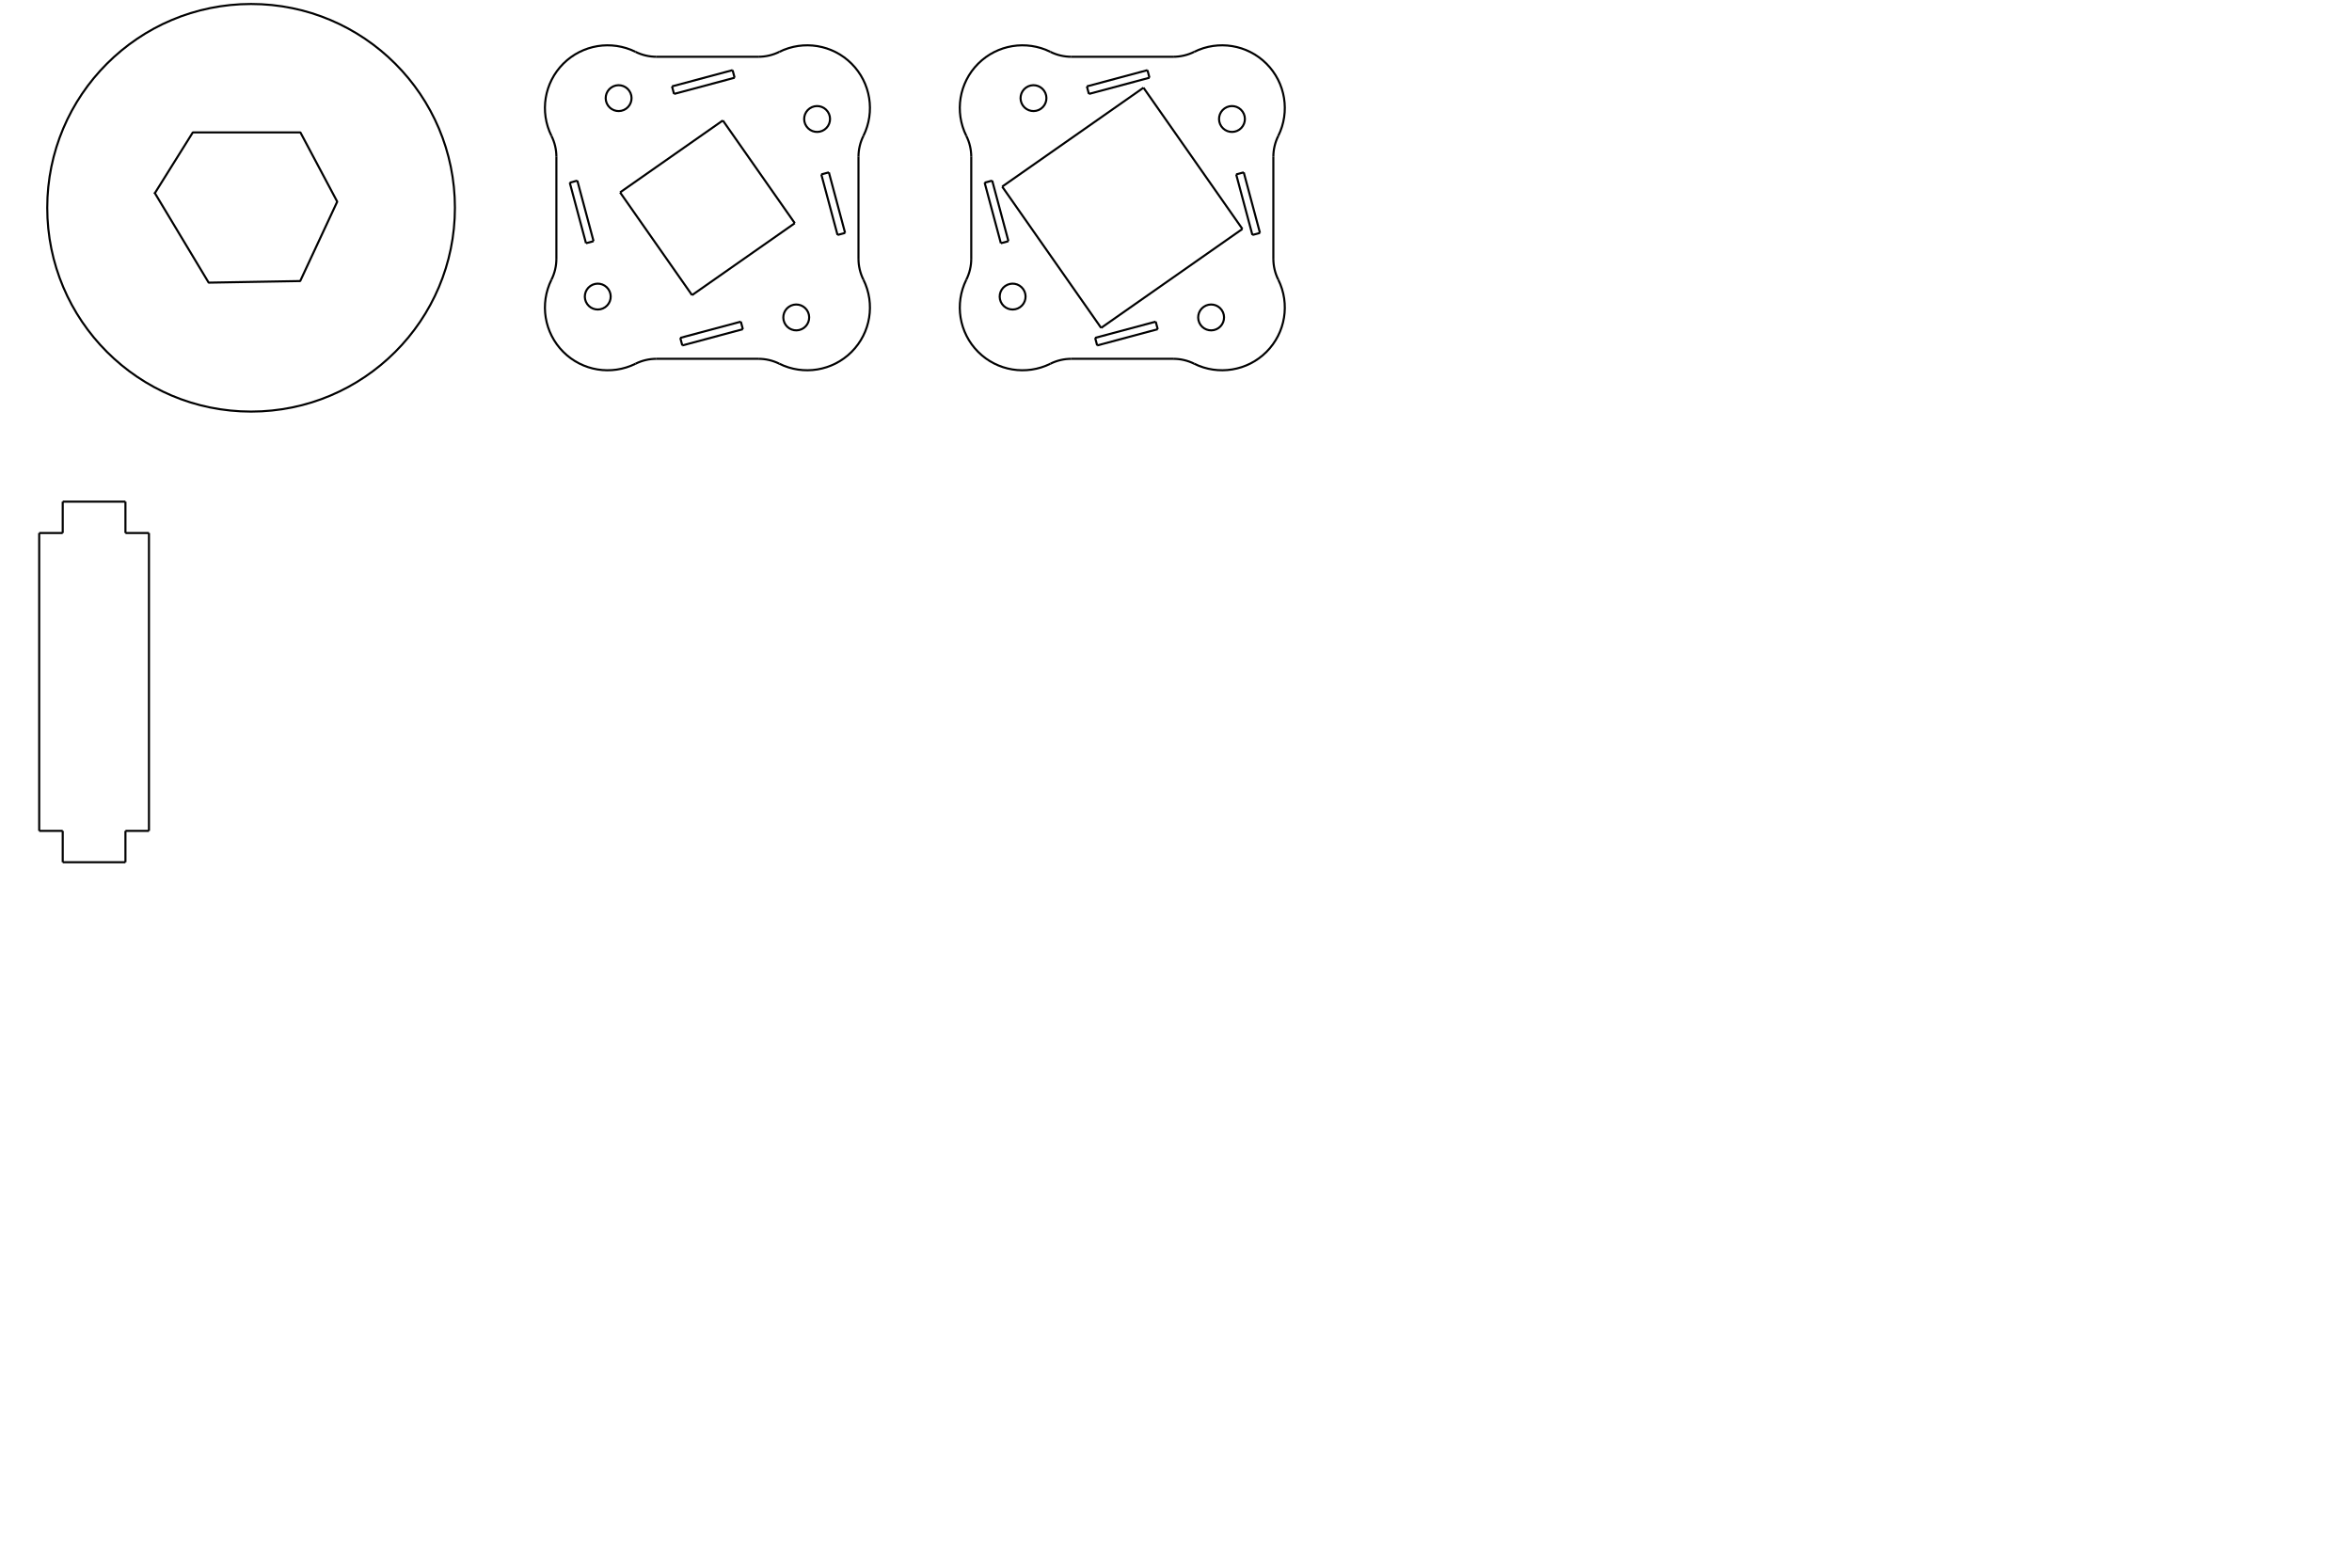
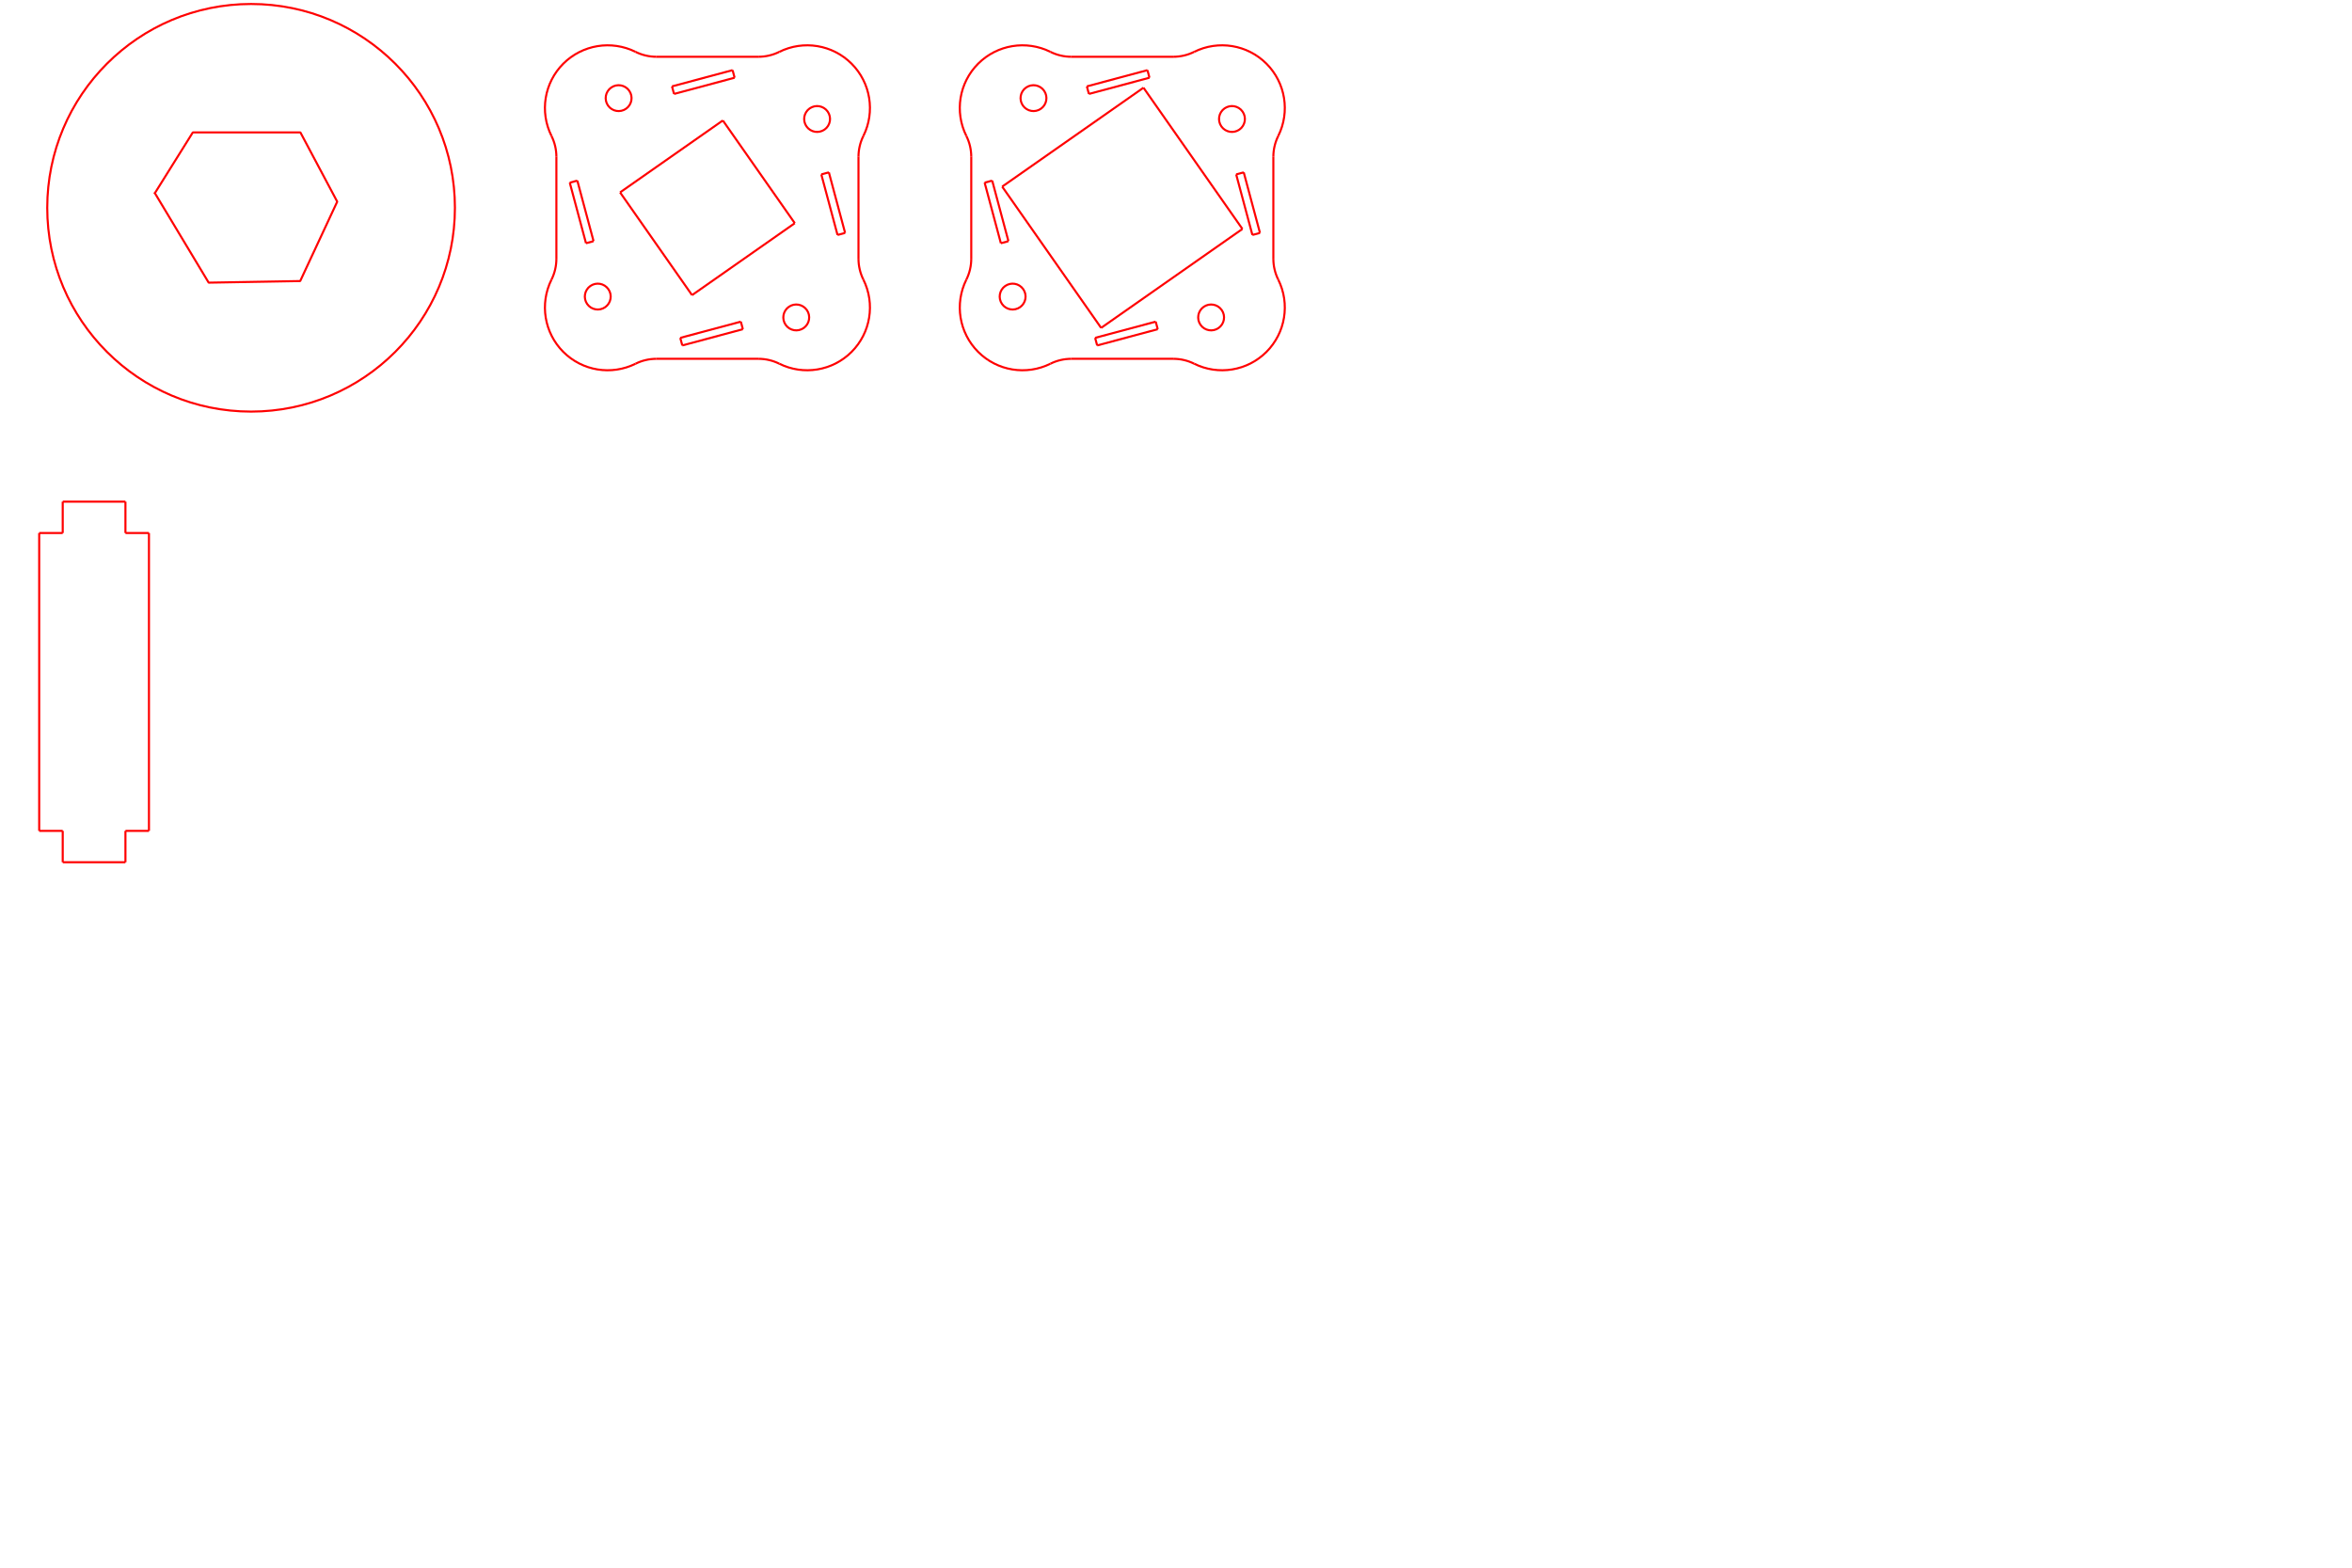
<svg xmlns="http://www.w3.org/2000/svg" width="300mm" height="200mm" viewBox="0 0 300 200" version="1.1" id="svg950">
  <defs id="defs944">
    <marker style="overflow:visible" refY="0.0" refX="0.0" orient="auto" id="DistanceX">
      <path id="path2623" style="stroke:#000000; stroke-width:0.5" d="M 3,-3 L -3,3 M 0,-5 L  0,5" />
    </marker>
    <pattern y="0" x="0" width="8" patternUnits="userSpaceOnUse" id="Hatch" height="8">
      <path id="path2626" stroke-width="0.25" stroke="#000000" linecap="square" d="M8 4 l-4,4" />
      <path id="path2628" stroke-width="0.25" stroke="#000000" linecap="square" d="M6 2 l-4,4" />
      <path id="path2630" stroke-width="0.25" stroke="#000000" linecap="square" d="M4 0 l-4,4" />
    </pattern>
    <symbol id="*MODEL_SPACE" />
    <symbol id="*PAPER_SPACE" />
    <marker style="overflow:visible" refY="0.0" refX="0.0" orient="auto" id="DistanceX-3">
      <path id="path2727" style="stroke:#000000; stroke-width:0.5" d="M 3,-3 L -3,3 M 0,-5 L  0,5" />
    </marker>
    <pattern y="0" x="0" width="8" patternUnits="userSpaceOnUse" id="Hatch-6" height="8">
      <path id="path2730" stroke-width="0.25" stroke="#000000" linecap="square" d="M8 4 l-4,4" />
      <path id="path2732" stroke-width="0.25" stroke="#000000" linecap="square" d="M6 2 l-4,4" />
      <path id="path2734" stroke-width="0.25" stroke="#000000" linecap="square" d="M4 0 l-4,4" />
    </pattern>
    <symbol id="*MODEL_SPACE-7" />
    <symbol id="*PAPER_SPACE-5" />
    <marker style="overflow:visible" refY="0.0" refX="0.0" orient="auto" id="DistanceX-35">
      <path id="path2837" style="stroke:#000000; stroke-width:0.5" d="M 3,-3 L -3,3 M 0,-5 L  0,5" />
    </marker>
    <pattern y="0" x="0" width="8" patternUnits="userSpaceOnUse" id="Hatch-62" height="8">
      <path id="path2840" stroke-width="0.25" stroke="#000000" linecap="square" d="M8 4 l-4,4" />
      <path id="path2842" stroke-width="0.25" stroke="#000000" linecap="square" d="M6 2 l-4,4" />
      <path id="path2844" stroke-width="0.25" stroke="#000000" linecap="square" d="M4 0 l-4,4" />
    </pattern>
    <symbol id="*MODEL_SPACE-9" />
    <symbol id="*PAPER_SPACE-1" />
    <marker style="overflow:visible" refY="0.0" refX="0.0" orient="auto" id="DistanceX-9">
      <path id="path5253" style="stroke:#000000; stroke-width:0.5" d="M 3,-3 L -3,3 M 0,-5 L  0,5" />
    </marker>
    <pattern y="0" x="0" width="8" patternUnits="userSpaceOnUse" id="Hatch-2" height="8">
      <path id="path5256" stroke-width="0.25" stroke="#000000" linecap="square" d="M8 4 l-4,4" />
      <path id="path5258" stroke-width="0.25" stroke="#000000" linecap="square" d="M6 2 l-4,4" />
      <path id="path5260" stroke-width="0.25" stroke="#000000" linecap="square" d="M4 0 l-4,4" />
    </pattern>
    <symbol id="*MODEL_SPACE-0" />
    <symbol id="*PAPER_SPACE-2" />
    <marker style="overflow:visible" refY="0.0" refX="0.0" orient="auto" id="DistanceX-37">
      <path id="path5393" style="stroke:#000000; stroke-width:0.5" d="M 3,-3 L -3,3 M 0,-5 L  0,5" />
    </marker>
    <pattern y="0" x="0" width="8" patternUnits="userSpaceOnUse" id="Hatch-5" height="8">
      <path id="path5396" stroke-width="0.25" stroke="#000000" linecap="square" d="M8 4 l-4,4" />
      <path id="path5398" stroke-width="0.25" stroke="#000000" linecap="square" d="M6 2 l-4,4" />
      <path id="path5400" stroke-width="0.25" stroke="#000000" linecap="square" d="M4 0 l-4,4" />
    </pattern>
    <symbol id="*MODEL_SPACE-92" />
    <symbol id="*PAPER_SPACE-28" />
  </defs>
  <g id="layer1" transform="translate(0,-97)">
-     <g transform="matrix(-0.216734,0.1517588,0.1517588,0.216734,101.7515,-118.9442)" id="g1609">
-       <path id="path20" style="fill:none;stroke:#000000" d="m 539.616,651.93 a 22.677,22.677 0 0 0 6.906,-7.725" />
-       <path id="path22" style="fill:none;stroke:#000000" d="m 602.972,654.155 a 30.236,30.236 0 0 0 -56.448,-9.953" />
-       <path id="path24" style="fill:none;stroke:#000000" d="m 602.972,654.156 a 22.677,22.677 0 0 0 3.847,9.622" />
-       <path id="path26" style="fill:none;stroke:#000000" d="M 634.998,704.028 606.818,663.78" />
-       <path id="path28" style="fill:none;stroke:#000000" d="m 539.618,651.931 -40.248,28.18" />
-       <path id="path30" style="fill:none;stroke:#000000" d="m 489.747,683.957 a 22.677,22.677 0 0 0 9.621,-3.847" />
-       <path id="path32" style="fill:none;stroke:#000000" d="m 489.746,683.957 a 30.236,30.236 0 0 0 -9.953,56.448" />
-       <path id="path34" style="fill:none;stroke:#000000" d="m 487.521,747.312 a 22.677,22.677 0 0 0 -7.725,-6.906" />
-       <path id="path36" style="fill:none;stroke:#000000" d="m 487.521,747.312 28.18,40.248" />
-       <path id="path38" style="fill:none;stroke:#000000" d="m 519.548,797.181 a 22.677,22.677 0 0 0 -3.847,-9.621" />
-       <path id="path40" style="fill:none;stroke:#000000" d="m 519.548,797.181 a 30.236,30.236 0 0 0 56.448,9.953" />
-       <path id="path42" style="fill:none;stroke:#000000" d="m 582.903,799.409 a 22.677,22.677 0 0 0 -6.906,7.726" />
-       <path id="path44" style="fill:none;stroke:#000000" d="m 582.901,799.409 40.248,-28.182" />
-       <path id="path46" style="fill:none;stroke:#000000" d="m 632.773,767.38 a 22.677,22.677 0 0 0 -9.621,3.847" />
-       <path id="path48" style="fill:none;stroke:#000000" d="m 632.774,767.381 a 30.236,30.236 0 0 0 9.953,-56.448" />
-       <path id="path50" style="fill:none;stroke:#000000" d="m 634.999,704.026 a 22.677,22.677 0 0 0 7.726,6.906" />
-       <path id="path52" style="fill:none;stroke:#000000" d="M 591.496,755.906 H 531.024" />
-       <path id="path54" style="fill:none;stroke:#000000" d="M 531.024,755.906 V 695.433" />
-       <path id="path56" style="fill:none;stroke:#000000" d="m 531.024,695.433 h 60.472" />
-       <path id="path58" style="fill:none;stroke:#000000" d="m 591.496,695.433 v 60.472" />
-       <path id="path60" style="fill:none;stroke:#000000" d="m 609.256,773.084 -28.411,10.341" />
-       <path id="path62" style="fill:none;stroke:#000000" d="m 580.845,783.425 -1.293,-3.552" />
-       <path id="path64" style="fill:none;stroke:#000000" d="M 579.553,779.874 607.963,769.533" />
-       <path id="path66" style="fill:none;stroke:#000000" d="m 607.963,769.533 1.293,3.552" />
-       <path id="path68" style="fill:none;stroke:#000000" d="m 542.967,671.463 -28.411,10.345" />
-       <path id="path70" style="fill:none;stroke:#000000" d="m 514.556,681.808 -1.293,-3.553" />
-       <path id="path72" style="fill:none;stroke:#000000" d="m 513.264,678.255 28.411,-10.341" />
-       <path id="path74" style="fill:none;stroke:#000000" d="m 541.674,667.914 1.293,3.549" />
-       <path id="path76" style="fill:none;stroke:#000000" d="m 507.054,743.962 10.345,28.412" />
-       <path id="path78" style="fill:none;stroke:#000000" d="m 517.398,772.374 -3.553,1.293" />
-       <path id="path80" style="fill:none;stroke:#000000" d="m 513.846,773.667 -10.341,-28.413" />
-       <path id="path82" style="fill:none;stroke:#000000" d="m 503.505,745.254 3.549,-1.292" />
-       <path id="path84" style="fill:none;stroke:#000000" d="M 615.466,707.376 605.121,678.966" />
-       <path id="path86" style="fill:none;stroke:#000000" d="m 605.121,678.966 3.553,-1.293" />
-       <path id="path88" style="fill:none;stroke:#000000" d="m 608.674,677.673 10.341,28.411" />
-       <path id="path90" style="fill:none;stroke:#000000" d="m 619.015,706.084 -3.549,1.293" />
-       <path id="path92" style="fill:none;stroke:#000000" d="m 635.361,730.416 a 6.236,6.236 0 1 0 -12.472,0 6.236,6.236 0 1 0 12.472,0 z" />
-       <path id="path94" style="fill:none;stroke:#000000" d="m 572.243,657.804 a 6.236,6.236 0 1 0 -12.472,0 6.236,6.236 0 1 0 12.472,0 z" />
-       <path id="path96" style="fill:none;stroke:#000000" d="m 499.631,720.922 a 6.236,6.236 0 1 0 -12.472,0 6.236,6.236 0 1 0 12.472,0 z" />
-       <path id="path98" style="fill:none;stroke:#000000" d="m 562.749,793.535 a 6.236,6.236 0 1 0 -12.472,0 6.236,6.236 0 1 0 12.472,0 z" />
+     <g transform="matrix(-0.216734,0.1517588,0.1517588,0.216734,101.7515,-118.9442)" id="g1609" style="fill:none;fill-opacity:1;stroke:#ff0000;stroke-opacity:1">
+       <path id="path20" style="fill:none;stroke:#ff0000;fill-opacity:1;stroke-opacity:1" d="m 539.616,651.93 a 22.677,22.677 0 0 0 6.906,-7.725" />
+       <path id="path22" style="fill:none;stroke:#ff0000;fill-opacity:1;stroke-opacity:1" d="m 602.972,654.155 a 30.236,30.236 0 0 0 -56.448,-9.953" />
+       <path id="path24" style="fill:none;stroke:#ff0000;fill-opacity:1;stroke-opacity:1" d="m 602.972,654.156 a 22.677,22.677 0 0 0 3.847,9.622" />
+       <path id="path26" style="fill:none;stroke:#ff0000;fill-opacity:1;stroke-opacity:1" d="M 634.998,704.028 606.818,663.78" />
+       <path id="path28" style="fill:none;stroke:#ff0000;fill-opacity:1;stroke-opacity:1" d="m 539.618,651.931 -40.248,28.18" />
+       <path id="path30" style="fill:none;stroke:#ff0000;fill-opacity:1;stroke-opacity:1" d="m 489.747,683.957 a 22.677,22.677 0 0 0 9.621,-3.847" />
+       <path id="path32" style="fill:none;stroke:#ff0000;fill-opacity:1;stroke-opacity:1" d="m 489.746,683.957 a 30.236,30.236 0 0 0 -9.953,56.448" />
+       <path id="path34" style="fill:none;stroke:#ff0000;fill-opacity:1;stroke-opacity:1" d="m 487.521,747.312 a 22.677,22.677 0 0 0 -7.725,-6.906" />
+       <path id="path36" style="fill:none;stroke:#ff0000;fill-opacity:1;stroke-opacity:1" d="m 487.521,747.312 28.18,40.248" />
+       <path id="path38" style="fill:none;stroke:#ff0000;fill-opacity:1;stroke-opacity:1" d="m 519.548,797.181 a 22.677,22.677 0 0 0 -3.847,-9.621" />
+       <path id="path40" style="fill:none;stroke:#ff0000;fill-opacity:1;stroke-opacity:1" d="m 519.548,797.181 a 30.236,30.236 0 0 0 56.448,9.953" />
+       <path id="path42" style="fill:none;stroke:#ff0000;fill-opacity:1;stroke-opacity:1" d="m 582.903,799.409 a 22.677,22.677 0 0 0 -6.906,7.726" />
+       <path id="path44" style="fill:none;stroke:#ff0000;fill-opacity:1;stroke-opacity:1" d="m 582.901,799.409 40.248,-28.182" />
+       <path id="path46" style="fill:none;stroke:#ff0000;fill-opacity:1;stroke-opacity:1" d="m 632.773,767.38 a 22.677,22.677 0 0 0 -9.621,3.847" />
+       <path id="path48" style="fill:none;stroke:#ff0000;fill-opacity:1;stroke-opacity:1" d="m 632.774,767.381 a 30.236,30.236 0 0 0 9.953,-56.448" />
+       <path id="path50" style="fill:none;stroke:#ff0000;fill-opacity:1;stroke-opacity:1" d="m 634.999,704.026 a 22.677,22.677 0 0 0 7.726,6.906" />
+       <path id="path52" style="fill:none;stroke:#ff0000;fill-opacity:1;stroke-opacity:1" d="M 591.496,755.906 H 531.024" />
+       <path id="path54" style="fill:none;stroke:#ff0000;fill-opacity:1;stroke-opacity:1" d="M 531.024,755.906 V 695.433" />
+       <path id="path56" style="fill:none;stroke:#ff0000;fill-opacity:1;stroke-opacity:1" d="m 531.024,695.433 h 60.472" />
+       <path id="path58" style="fill:none;stroke:#ff0000;fill-opacity:1;stroke-opacity:1" d="m 591.496,695.433 v 60.472" />
+       <path id="path60" style="fill:none;stroke:#ff0000;fill-opacity:1;stroke-opacity:1" d="m 609.256,773.084 -28.411,10.341" />
+       <path id="path62" style="fill:none;stroke:#ff0000;fill-opacity:1;stroke-opacity:1" d="m 580.845,783.425 -1.293,-3.552" />
+       <path id="path64" style="fill:none;stroke:#ff0000;fill-opacity:1;stroke-opacity:1" d="M 579.553,779.874 607.963,769.533" />
+       <path id="path66" style="fill:none;stroke:#ff0000;fill-opacity:1;stroke-opacity:1" d="m 607.963,769.533 1.293,3.552" />
+       <path id="path68" style="fill:none;stroke:#ff0000;fill-opacity:1;stroke-opacity:1" d="m 542.967,671.463 -28.411,10.345" />
+       <path id="path70" style="fill:none;stroke:#ff0000;fill-opacity:1;stroke-opacity:1" d="m 514.556,681.808 -1.293,-3.553" />
+       <path id="path72" style="fill:none;stroke:#ff0000;fill-opacity:1;stroke-opacity:1" d="m 513.264,678.255 28.411,-10.341" />
+       <path id="path74" style="fill:none;stroke:#ff0000;fill-opacity:1;stroke-opacity:1" d="m 541.674,667.914 1.293,3.549" />
+       <path id="path76" style="fill:none;stroke:#ff0000;fill-opacity:1;stroke-opacity:1" d="m 507.054,743.962 10.345,28.412" />
+       <path id="path78" style="fill:none;stroke:#ff0000;fill-opacity:1;stroke-opacity:1" d="m 517.398,772.374 -3.553,1.293" />
+       <path id="path80" style="fill:none;stroke:#ff0000;fill-opacity:1;stroke-opacity:1" d="m 513.846,773.667 -10.341,-28.413" />
+       <path id="path82" style="fill:none;stroke:#ff0000;fill-opacity:1;stroke-opacity:1" d="m 503.505,745.254 3.549,-1.292" />
+       <path id="path84" style="fill:none;stroke:#ff0000;fill-opacity:1;stroke-opacity:1" d="M 615.466,707.376 605.121,678.966" />
+       <path id="path86" style="fill:none;stroke:#ff0000;fill-opacity:1;stroke-opacity:1" d="m 605.121,678.966 3.553,-1.293" />
+       <path id="path88" style="fill:none;stroke:#ff0000;fill-opacity:1;stroke-opacity:1" d="m 608.674,677.673 10.341,28.411" />
+       <path id="path90" style="fill:none;stroke:#ff0000;fill-opacity:1;stroke-opacity:1" d="m 619.015,706.084 -3.549,1.293" />
+       <path id="path92" style="fill:none;stroke:#ff0000;fill-opacity:1;stroke-opacity:1" d="m 635.361,730.416 a 6.236,6.236 0 1 0 -12.472,0 6.236,6.236 0 1 0 12.472,0 z" />
+       <path id="path94" style="fill:none;stroke:#ff0000;fill-opacity:1;stroke-opacity:1" d="m 572.243,657.804 a 6.236,6.236 0 1 0 -12.472,0 6.236,6.236 0 1 0 12.472,0 z" />
+       <path id="path96" style="fill:none;stroke:#ff0000;fill-opacity:1;stroke-opacity:1" d="m 499.631,720.922 a 6.236,6.236 0 1 0 -12.472,0 6.236,6.236 0 1 0 12.472,0 z" />
+       <path id="path98" style="fill:none;stroke:#ff0000;fill-opacity:1;stroke-opacity:1" d="m 562.749,793.535 a 6.236,6.236 0 1 0 -12.472,0 6.236,6.236 0 1 0 12.472,0 z" />
    </g>
-     <g transform="matrix(-0.216734,0.1517588,0.1517588,0.216734,154.6682,-118.9442)" id="g2465">
-       <path id="path1788" style="fill:none;stroke:#000000" d="m 539.616,651.93 a 22.677,22.677 0 0 0 6.906,-7.725" />
-       <path id="path1790" style="fill:none;stroke:#000000" d="m 602.972,654.155 a 30.236,30.236 0 0 0 -56.448,-9.953" />
-       <path id="path1792" style="fill:none;stroke:#000000" d="m 602.972,654.156 a 22.677,22.677 0 0 0 3.847,9.622" />
-       <path id="path1794" style="fill:none;stroke:#000000" d="M 634.998,704.028 606.818,663.78" />
-       <path id="path1796" style="fill:none;stroke:#000000" d="m 539.618,651.931 -40.248,28.18" />
-       <path id="path1798" style="fill:none;stroke:#000000" d="m 489.747,683.957 a 22.677,22.677 0 0 0 9.621,-3.847" />
-       <path id="path1800" style="fill:none;stroke:#000000" d="m 489.746,683.957 a 30.236,30.236 0 0 0 -9.953,56.448" />
-       <path id="path1802" style="fill:none;stroke:#000000" d="m 487.521,747.312 a 22.677,22.677 0 0 0 -7.725,-6.906" />
-       <path id="path1804" style="fill:none;stroke:#000000" d="m 487.521,747.312 28.18,40.248" />
-       <path id="path1806" style="fill:none;stroke:#000000" d="m 519.548,797.181 a 22.677,22.677 0 0 0 -3.847,-9.621" />
-       <path id="path1808" style="fill:none;stroke:#000000" d="m 519.548,797.181 a 30.236,30.236 0 0 0 56.448,9.953" />
-       <path id="path1810" style="fill:none;stroke:#000000" d="m 582.903,799.409 a 22.677,22.677 0 0 0 -6.906,7.726" />
-       <path id="path1812" style="fill:none;stroke:#000000" d="m 582.901,799.409 40.248,-28.182" />
-       <path id="path1814" style="fill:none;stroke:#000000" d="m 632.773,767.38 a 22.677,22.677 0 0 0 -9.621,3.847" />
-       <path id="path1816" style="fill:none;stroke:#000000" d="m 632.774,767.381 a 30.236,30.236 0 0 0 9.953,-56.448" />
-       <path id="path1818" style="fill:none;stroke:#000000" d="m 634.999,704.026 a 22.677,22.677 0 0 0 7.726,6.906" />
-       <path id="path1820" style="fill:none;stroke:#000000" d="M 602.835,767.244 H 519.685" />
-       <path id="path1822" style="fill:none;stroke:#000000" d="m 519.685,767.244 v -83.15" />
-       <path id="path1824" style="fill:none;stroke:#000000" d="m 519.685,684.094 h 83.15" />
-       <path id="path1826" style="fill:none;stroke:#000000" d="m 602.835,684.094 v 83.15" />
-       <path id="path1828" style="fill:none;stroke:#000000" d="m 609.256,773.084 -28.411,10.341" />
-       <path id="path1830" style="fill:none;stroke:#000000" d="m 580.845,783.425 -1.293,-3.552" />
-       <path id="path1832" style="fill:none;stroke:#000000" d="M 579.553,779.874 607.963,769.533" />
-       <path id="path1834" style="fill:none;stroke:#000000" d="m 607.963,769.533 1.293,3.552" />
-       <path id="path1836" style="fill:none;stroke:#000000" d="m 542.967,671.463 -28.411,10.345" />
-       <path id="path1838" style="fill:none;stroke:#000000" d="m 514.556,681.808 -1.293,-3.553" />
-       <path id="path1840" style="fill:none;stroke:#000000" d="m 513.264,678.255 28.411,-10.341" />
-       <path id="path1842" style="fill:none;stroke:#000000" d="m 541.674,667.914 1.293,3.549" />
-       <path id="path1844" style="fill:none;stroke:#000000" d="m 507.054,743.962 10.345,28.412" />
-       <path id="path1846" style="fill:none;stroke:#000000" d="m 517.398,772.374 -3.553,1.293" />
-       <path id="path1848" style="fill:none;stroke:#000000" d="m 513.846,773.667 -10.341,-28.413" />
-       <path id="path1850" style="fill:none;stroke:#000000" d="m 503.505,745.254 3.549,-1.292" />
-       <path id="path1852" style="fill:none;stroke:#000000" d="M 615.466,707.376 605.121,678.966" />
-       <path id="path1854" style="fill:none;stroke:#000000" d="m 605.121,678.966 3.553,-1.293" />
-       <path id="path1856" style="fill:none;stroke:#000000" d="m 608.674,677.673 10.341,28.411" />
-       <path id="path1858" style="fill:none;stroke:#000000" d="m 619.015,706.084 -3.549,1.293" />
-       <path id="path1860" style="fill:none;stroke:#000000" d="m 635.361,730.416 a 6.236,6.236 0 1 0 -12.472,0 6.236,6.236 0 1 0 12.472,0 z" />
-       <path id="path1862" style="fill:none;stroke:#000000" d="m 572.243,657.804 a 6.236,6.236 0 1 0 -12.472,0 6.236,6.236 0 1 0 12.472,0 z" />
-       <path id="path1864" style="fill:none;stroke:#000000" d="m 499.631,720.922 a 6.236,6.236 0 1 0 -12.472,0 6.236,6.236 0 1 0 12.472,0 z" />
-       <path id="path1866" style="fill:none;stroke:#000000" d="m 562.749,793.535 a 6.236,6.236 0 1 0 -12.472,0 6.236,6.236 0 1 0 12.472,0 z" />
+     <g transform="matrix(-0.216734,0.1517588,0.1517588,0.216734,154.6682,-118.9442)" id="g2465" style="fill:none;fill-opacity:1;stroke:#ff0000;stroke-opacity:1">
+       <path id="path1788" style="fill:none;stroke:#ff0000;fill-opacity:1;stroke-opacity:1" d="m 539.616,651.93 a 22.677,22.677 0 0 0 6.906,-7.725" />
+       <path id="path1790" style="fill:none;stroke:#ff0000;fill-opacity:1;stroke-opacity:1" d="m 602.972,654.155 a 30.236,30.236 0 0 0 -56.448,-9.953" />
+       <path id="path1792" style="fill:none;stroke:#ff0000;fill-opacity:1;stroke-opacity:1" d="m 602.972,654.156 a 22.677,22.677 0 0 0 3.847,9.622" />
+       <path id="path1794" style="fill:none;stroke:#ff0000;fill-opacity:1;stroke-opacity:1" d="M 634.998,704.028 606.818,663.78" />
+       <path id="path1796" style="fill:none;stroke:#ff0000;fill-opacity:1;stroke-opacity:1" d="m 539.618,651.931 -40.248,28.18" />
+       <path id="path1798" style="fill:none;stroke:#ff0000;fill-opacity:1;stroke-opacity:1" d="m 489.747,683.957 a 22.677,22.677 0 0 0 9.621,-3.847" />
+       <path id="path1800" style="fill:none;stroke:#ff0000;fill-opacity:1;stroke-opacity:1" d="m 489.746,683.957 a 30.236,30.236 0 0 0 -9.953,56.448" />
+       <path id="path1802" style="fill:none;stroke:#ff0000;fill-opacity:1;stroke-opacity:1" d="m 487.521,747.312 a 22.677,22.677 0 0 0 -7.725,-6.906" />
+       <path id="path1804" style="fill:none;stroke:#ff0000;fill-opacity:1;stroke-opacity:1" d="m 487.521,747.312 28.18,40.248" />
+       <path id="path1806" style="fill:none;stroke:#ff0000;fill-opacity:1;stroke-opacity:1" d="m 519.548,797.181 a 22.677,22.677 0 0 0 -3.847,-9.621" />
+       <path id="path1808" style="fill:none;stroke:#ff0000;fill-opacity:1;stroke-opacity:1" d="m 519.548,797.181 a 30.236,30.236 0 0 0 56.448,9.953" />
+       <path id="path1810" style="fill:none;stroke:#ff0000;fill-opacity:1;stroke-opacity:1" d="m 582.903,799.409 a 22.677,22.677 0 0 0 -6.906,7.726" />
+       <path id="path1812" style="fill:none;stroke:#ff0000;fill-opacity:1;stroke-opacity:1" d="m 582.901,799.409 40.248,-28.182" />
+       <path id="path1814" style="fill:none;stroke:#ff0000;fill-opacity:1;stroke-opacity:1" d="m 632.773,767.38 a 22.677,22.677 0 0 0 -9.621,3.847" />
+       <path id="path1816" style="fill:none;stroke:#ff0000;fill-opacity:1;stroke-opacity:1" d="m 632.774,767.381 a 30.236,30.236 0 0 0 9.953,-56.448" />
+       <path id="path1818" style="fill:none;stroke:#ff0000;fill-opacity:1;stroke-opacity:1" d="m 634.999,704.026 a 22.677,22.677 0 0 0 7.726,6.906" />
+       <path id="path1820" style="fill:none;stroke:#ff0000;fill-opacity:1;stroke-opacity:1" d="M 602.835,767.244 H 519.685" />
+       <path id="path1822" style="fill:none;stroke:#ff0000;fill-opacity:1;stroke-opacity:1" d="m 519.685,767.244 v -83.15" />
+       <path id="path1824" style="fill:none;stroke:#ff0000;fill-opacity:1;stroke-opacity:1" d="m 519.685,684.094 h 83.15" />
+       <path id="path1826" style="fill:none;stroke:#ff0000;fill-opacity:1;stroke-opacity:1" d="m 602.835,684.094 v 83.15" />
+       <path id="path1828" style="fill:none;stroke:#ff0000;fill-opacity:1;stroke-opacity:1" d="m 609.256,773.084 -28.411,10.341" />
+       <path id="path1830" style="fill:none;stroke:#ff0000;fill-opacity:1;stroke-opacity:1" d="m 580.845,783.425 -1.293,-3.552" />
+       <path id="path1832" style="fill:none;stroke:#ff0000;fill-opacity:1;stroke-opacity:1" d="M 579.553,779.874 607.963,769.533" />
+       <path id="path1834" style="fill:none;stroke:#ff0000;fill-opacity:1;stroke-opacity:1" d="m 607.963,769.533 1.293,3.552" />
+       <path id="path1836" style="fill:none;stroke:#ff0000;fill-opacity:1;stroke-opacity:1" d="m 542.967,671.463 -28.411,10.345" />
+       <path id="path1838" style="fill:none;stroke:#ff0000;fill-opacity:1;stroke-opacity:1" d="m 514.556,681.808 -1.293,-3.553" />
+       <path id="path1840" style="fill:none;stroke:#ff0000;fill-opacity:1;stroke-opacity:1" d="m 513.264,678.255 28.411,-10.341" />
+       <path id="path1842" style="fill:none;stroke:#ff0000;fill-opacity:1;stroke-opacity:1" d="m 541.674,667.914 1.293,3.549" />
+       <path id="path1844" style="fill:none;stroke:#ff0000;fill-opacity:1;stroke-opacity:1" d="m 507.054,743.962 10.345,28.412" />
+       <path id="path1846" style="fill:none;stroke:#ff0000;fill-opacity:1;stroke-opacity:1" d="m 517.398,772.374 -3.553,1.293" />
+       <path id="path1848" style="fill:none;stroke:#ff0000;fill-opacity:1;stroke-opacity:1" d="m 513.846,773.667 -10.341,-28.413" />
+       <path id="path1850" style="fill:none;stroke:#ff0000;fill-opacity:1;stroke-opacity:1" d="m 503.505,745.254 3.549,-1.292" />
+       <path id="path1852" style="fill:none;stroke:#ff0000;fill-opacity:1;stroke-opacity:1" d="M 615.466,707.376 605.121,678.966" />
+       <path id="path1854" style="fill:none;stroke:#ff0000;fill-opacity:1;stroke-opacity:1" d="m 605.121,678.966 3.553,-1.293" />
+       <path id="path1856" style="fill:none;stroke:#ff0000;fill-opacity:1;stroke-opacity:1" d="m 608.674,677.673 10.341,28.411" />
+       <path id="path1858" style="fill:none;stroke:#ff0000;fill-opacity:1;stroke-opacity:1" d="m 619.015,706.084 -3.549,1.293" />
+       <path id="path1860" style="fill:none;stroke:#ff0000;fill-opacity:1;stroke-opacity:1" d="m 635.361,730.416 a 6.236,6.236 0 1 0 -12.472,0 6.236,6.236 0 1 0 12.472,0 z" />
+       <path id="path1862" style="fill:none;stroke:#ff0000;fill-opacity:1;stroke-opacity:1" d="m 572.243,657.804 a 6.236,6.236 0 1 0 -12.472,0 6.236,6.236 0 1 0 12.472,0 z" />
+       <path id="path1864" style="fill:none;stroke:#ff0000;fill-opacity:1;stroke-opacity:1" d="m 499.631,720.922 a 6.236,6.236 0 1 0 -12.472,0 6.236,6.236 0 1 0 12.472,0 z" />
+       <path id="path1866" style="fill:none;stroke:#ff0000;fill-opacity:1;stroke-opacity:1" d="m 562.749,793.535 a 6.236,6.236 0 1 0 -12.472,0 6.236,6.236 0 1 0 12.472,0 z" />
    </g>
-     <g transform="matrix(-0.1,0,0,0.1,180.5257,18.50892)" id="g1039">
-       <path style="font-style:normal;font-weight:400;font-size:medium;font-family:'Noto Sans';vector-effect:non-scaling-stroke;fill:none;fill-opacity:1;fill-rule:evenodd;stroke:#000000;stroke-width:1;stroke-linecap:square;stroke-linejoin:bevel;stroke-opacity:1" id="path50-2" d="m 1745,1050 c 0,143.594 -116.406,260 -260,260 -143.594,0 -260,-116.406 -260,-260 0,-143.594 116.406,-260 260,-260 143.594,0 260,116.406 260,260" />
-       <path style="font-style:normal;font-weight:400;font-size:medium;font-family:'Noto Sans';vector-effect:non-scaling-stroke;fill:none;fill-opacity:1;fill-rule:evenodd;stroke:#000000;stroke-width:1;stroke-linecap:square;stroke-linejoin:bevel;stroke-opacity:1" id="path66-7" d="m 1607.707,1031.294 -48.386,-77.435 h -137.233 l -46.965,88.33 47.227,101.28 116.732,2.038 68.626,-114.213" />
+     <g transform="matrix(-0.1,0,0,0.1,180.5257,18.50892)" id="g1039" style="fill:none;fill-opacity:1;stroke:#ff0000;stroke-opacity:1">
+       <path style="font-style:normal;font-weight:400;font-size:medium;font-family:'Noto Sans';vector-effect:non-scaling-stroke;fill:none;fill-opacity:1;fill-rule:evenodd;stroke:#ff0000;stroke-width:1;stroke-linecap:square;stroke-linejoin:bevel;stroke-opacity:1" id="path50-2" d="m 1745,1050 c 0,143.594 -116.406,260 -260,260 -143.594,0 -260,-116.406 -260,-260 0,-143.594 116.406,-260 260,-260 143.594,0 260,116.406 260,260" />
+       <path style="font-style:normal;font-weight:400;font-size:medium;font-family:'Noto Sans';vector-effect:non-scaling-stroke;fill:none;fill-opacity:1;fill-rule:evenodd;stroke:#ff0000;stroke-width:1;stroke-linecap:square;stroke-linejoin:bevel;stroke-opacity:1" id="path66-7" d="m 1607.707,1031.294 -48.386,-77.435 h -137.233 l -46.965,88.33 47.227,101.28 116.732,2.038 68.626,-114.213" />
    </g>
    <text xml:space="preserve" style="font-style:normal;font-variant:normal;font-weight:normal;font-stretch:normal;font-size:14px;line-height:100%;font-family:Overlock;-inkscape-font-specification:Overlock;letter-spacing:0px;word-spacing:0px;fill:#000000;fill-opacity:1;stroke:none;stroke-width:0.265;" x="-128.134" y="110.658" id="text4235">
      <tspan id="tspan4233" x="-128.134" y="112.241" style="stroke-width:0.265;font-size:14px;" />
    </text>
-     <text xml:space="preserve" style="font-style:normal;font-variant:normal;font-weight:normal;font-stretch:normal;font-size:16px;line-height:100%;font-family:Overlock;-inkscape-font-specification:Overlock;letter-spacing:0px;word-spacing:0px;fill:#000000;fill-opacity:1;stroke:none;stroke-width:0.265" x="-105.833" y="80.042" id="text4239">
-       <tspan id="tspan4237" x="-105.833" y="80.042" style="font-size:16px;stroke-width:0.265">for laser x-flipped!!</tspan>
+     <text xml:space="preserve" style="font-style:normal;font-variant:normal;font-weight:normal;font-stretch:normal;font-size:16px;line-height:100%;font-family:Overlock;-inkscape-font-specification:Overlock;letter-spacing:0px;word-spacing:0px;fill:#00ff00;fill-opacity:1;stroke:none;stroke-width:0.265;" x="-105.833" y="80.042" id="text4239">
+       <tspan id="tspan4237" x="-105.833" y="80.042" style="font-size:16px;stroke-width:0.265;fill:#00ff00;fill-opacity:1;">for laser x-flipped!!</tspan>
    </text>
    <g id="g5407" transform="matrix(0.2645833,0,0,0.2645833,-84.15486,-7.921374)" />
-     <g id="g5447" transform="matrix(0.2645833,0,0,0.2645833,-84.15486,-7.921374)">
-       <path id="path5445" style="fill:none;stroke:#000000" d="M 336.963,797.183 V 653.561 m 0,0 v 143.622 m 0,0 h 11.339 m -11.339,0 v 0 m 11.339,15.118 v -15.118 m 0,15.118 v -15.118 m 30.236,15.118 h -30.236 m 0,0 v 0 m 30.236,0 v -15.118 m 11.339,0 H 378.538 M 389.877,653.561 V 797.183 M 336.963,653.561 h 11.339 m -11.339,0 v 0 M 348.302,638.443 v 15.118 m 0,-15.118 v 15.118 M 378.538,638.443 h -30.236 m 0,0 v 0 m 30.236,0 v 15.118 m 11.339,0 h -11.339" />
+     <g id="g5447" transform="matrix(0.2645833,0,0,0.2645833,-84.15486,-7.921374)" style="fill:none;fill-opacity:1;stroke:#ff0000;stroke-opacity:1">
+       <path id="path5445" style="fill:none;stroke:#ff0000;fill-opacity:1;stroke-opacity:1" d="M 336.963,797.183 V 653.561 m 0,0 v 143.622 m 0,0 h 11.339 m -11.339,0 v 0 m 11.339,15.118 v -15.118 m 0,15.118 v -15.118 m 30.236,15.118 h -30.236 m 0,0 v 0 m 30.236,0 v -15.118 m 11.339,0 H 378.538 M 389.877,653.561 V 797.183 M 336.963,653.561 h 11.339 m -11.339,0 v 0 M 348.302,638.443 v 15.118 m 0,-15.118 v 15.118 M 378.538,638.443 h -30.236 m 0,0 v 0 m 30.236,0 v 15.118 m 11.339,0 h -11.339" />
    </g>
+     <text xml:space="preserve" style="font-style:normal;font-variant:normal;font-weight:normal;font-stretch:normal;font-size:6px;line-height:100%;font-family:Overlock;-inkscape-font-specification:Overlock;letter-spacing:0px;word-spacing:0px;fill:#00ff00;fill-opacity:1;stroke:none;stroke-width:0.265" x="-106.152" y="97.152" id="text855">
+       <tspan id="tspan853" x="-106.152" y="97.152" style="font-size:6px;fill:#00ff00;fill-opacity:1;stroke-width:0.265">material:</tspan>
+       <tspan x="-106.152" y="103.152" style="font-size:6px;fill:#00ff00;fill-opacity:1;stroke-width:0.265" id="tspan921">1mm Buchen Sperrholz</tspan>
+       <tspan x="-106.152" y="109.152" style="font-size:6px;fill:#00ff00;fill-opacity:1;stroke-width:0.265" id="tspan923">Vowinkel</tspan>
+       <tspan x="-106.152" y="115.152" style="font-size:6px;fill:#00ff00;fill-opacity:1;stroke-width:0.265" id="tspan925" />
+       <tspan x="-106.152" y="121.152" style="font-size:6px;fill:#00ff00;fill-opacity:1;stroke-width:0.265" id="tspan919">Cut:</tspan>
+       <tspan x="-106.152" y="127.152" style="font-size:6px;fill:#00ff00;fill-opacity:1;stroke-width:0.265" id="tspan863">power 80</tspan>
+       <tspan x="-106.152" y="133.152" style="font-size:6px;fill:#00ff00;fill-opacity:1;stroke-width:0.265" id="tspan879">speed 30</tspan>
+     </text>
  </g>
</svg>
